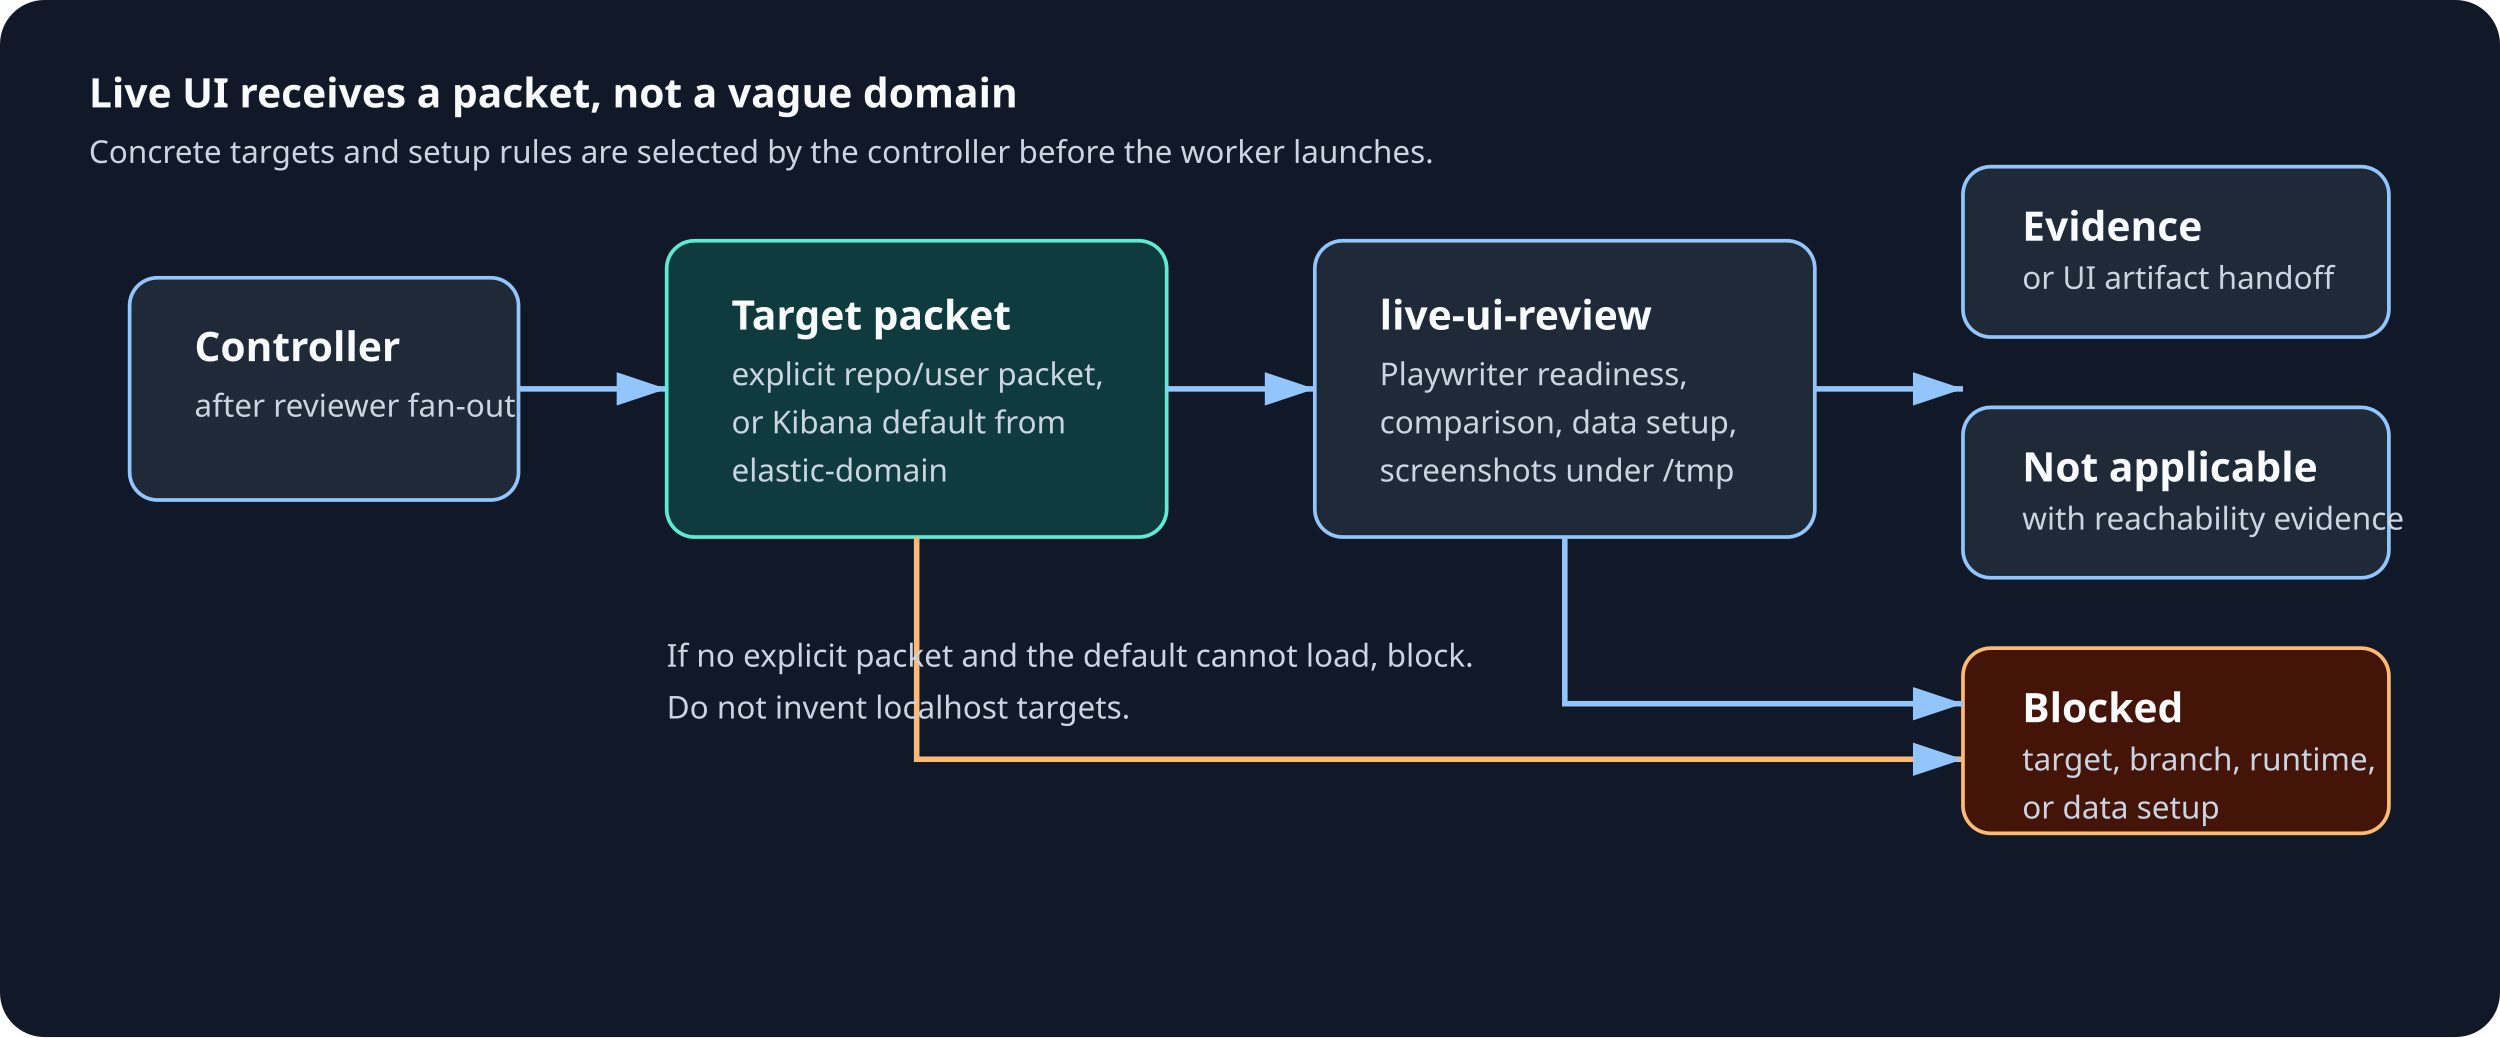
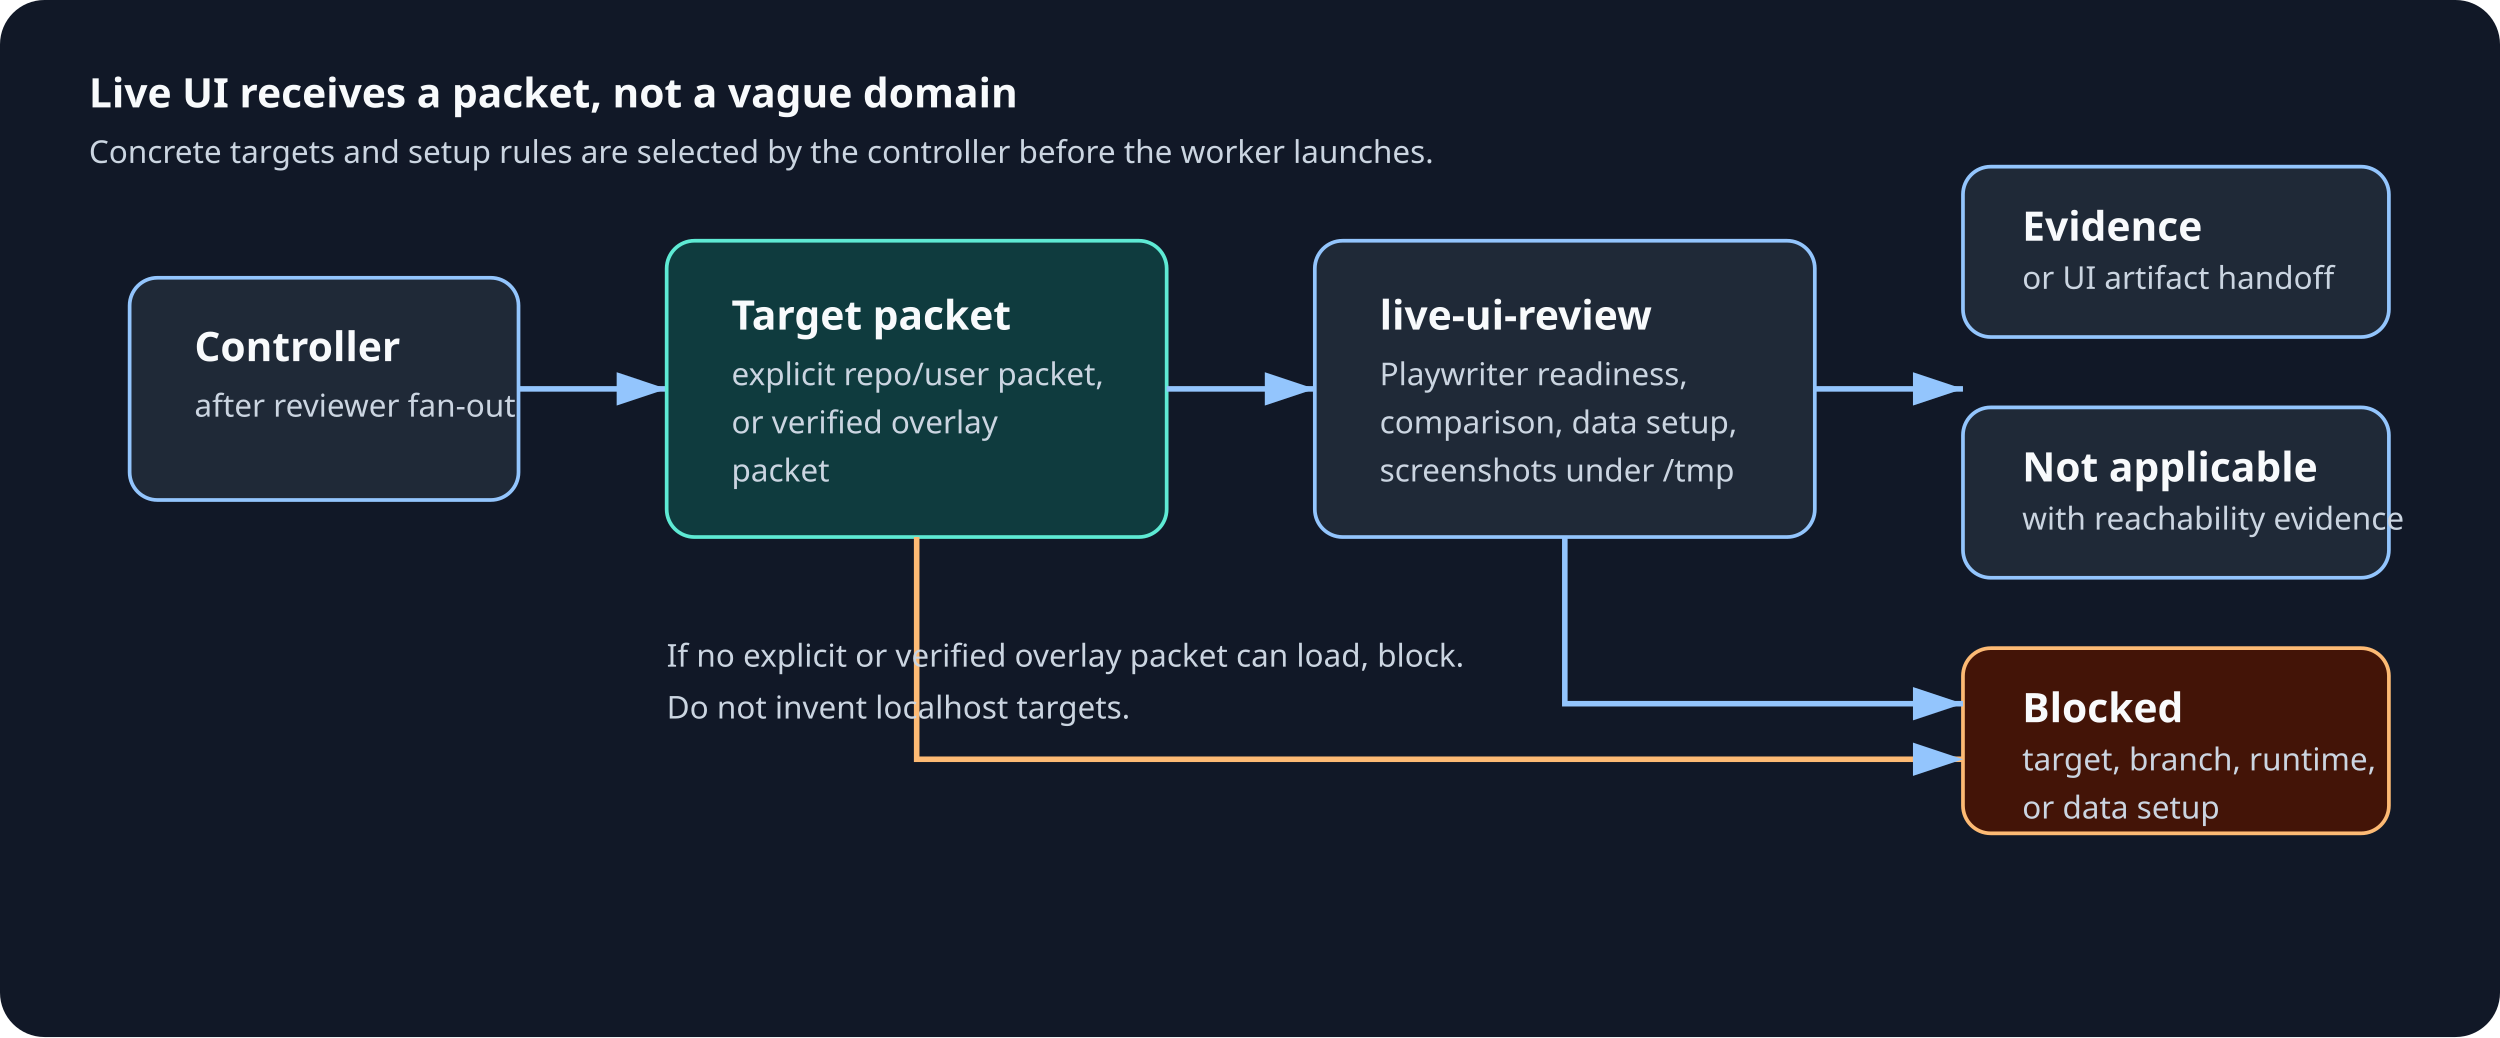
<svg xmlns="http://www.w3.org/2000/svg" width="1350" height="560" viewBox="0 0 1350 560" role="img" aria-labelledby="title desc">
  <defs>
    <marker id="arrow" markerWidth="10" markerHeight="10" refX="9" refY="3" orient="auto" markerUnits="strokeWidth">
      <path d="M0,0 L0,6 L9,3 z" fill="#93c5fd" />
    </marker>
    <style>
      .bg{fill:#111827}.box{fill:#1f2937;stroke:#93c5fd;stroke-width:2;rx:15}.packet{fill:#0f3b3e;stroke:#5eead4;stroke-width:2;rx:15}.block{fill:#431407;stroke:#fdba74;stroke-width:2;rx:15}.text{fill:#f8fafc;font:650 22px system-ui,sans-serif}.small{fill:#cbd5e1;font:500 17px system-ui,sans-serif}.line{stroke:#93c5fd;stroke-width:3;fill:none;marker-end:url(#arrow)}.warn{stroke:#fdba74;stroke-width:3;fill:none;marker-end:url(#arrow)}
    </style>
  </defs>
  <rect class="bg" width="1350" height="560" rx="24" />
  <text class="text" x="48" y="58">Live UI receives a packet, not a vague domain</text>
  <text class="small" x="48" y="88">Concrete targets and setup rules are selected by the controller before the worker launches.</text>
  <rect class="box" x="70" y="150" width="210" height="120" />
  <text class="text" x="105" y="195">Controller</text>
  <text class="small" x="105" y="225">after reviewer fan-out</text>
  <path class="line" d="M280 210 H360" />
  <rect class="packet" x="360" y="130" width="270" height="160" />
  <text class="text" x="395" y="178">Target packet</text>
  <text class="small" x="395" y="208">explicit repo/user packet,</text>
-   <text class="small" x="395" y="234">or Kibana default from</text>
-   <text class="small" x="395" y="260">elastic-domain</text>
+   <text class="small" x="395" y="234">or verified overlay</text>
+   <text class="small" x="395" y="260">packet</text>
  <path class="line" d="M630 210 H710" />
  <rect class="box" x="710" y="130" width="270" height="160" />
  <text class="text" x="745" y="178">live-ui-review</text>
  <text class="small" x="745" y="208">Playwriter readiness,</text>
  <text class="small" x="745" y="234">comparison, data setup,</text>
  <text class="small" x="745" y="260">screenshots under /tmp</text>
  <path class="line" d="M980 210 H1060" />
  <rect class="box" x="1060" y="90" width="230" height="92" />
  <text class="text" x="1092" y="130">Evidence</text>
  <text class="small" x="1092" y="156">or UI artifact handoff</text>
  <rect class="box" x="1060" y="220" width="230" height="92" />
  <text class="text" x="1092" y="260">Not applicable</text>
  <text class="small" x="1092" y="286">with reachability evidence</text>
  <rect class="block" x="1060" y="350" width="230" height="100" />
  <text class="text" x="1092" y="390">Blocked</text>
  <text class="small" x="1092" y="416">target, branch, runtime,</text>
  <text class="small" x="1092" y="442">or data setup</text>
  <path class="line" d="M845 290 V380 H1060" />
  <path class="warn" d="M495 290 V410 H1060" />
-   <text class="small" x="360" y="360">If no explicit packet and the default cannot load, block.</text>
+   <text class="small" x="360" y="360">If no explicit or verified overlay packet can load, block.</text>
  <text class="small" x="360" y="388">Do not invent localhost targets.</text>
</svg>
